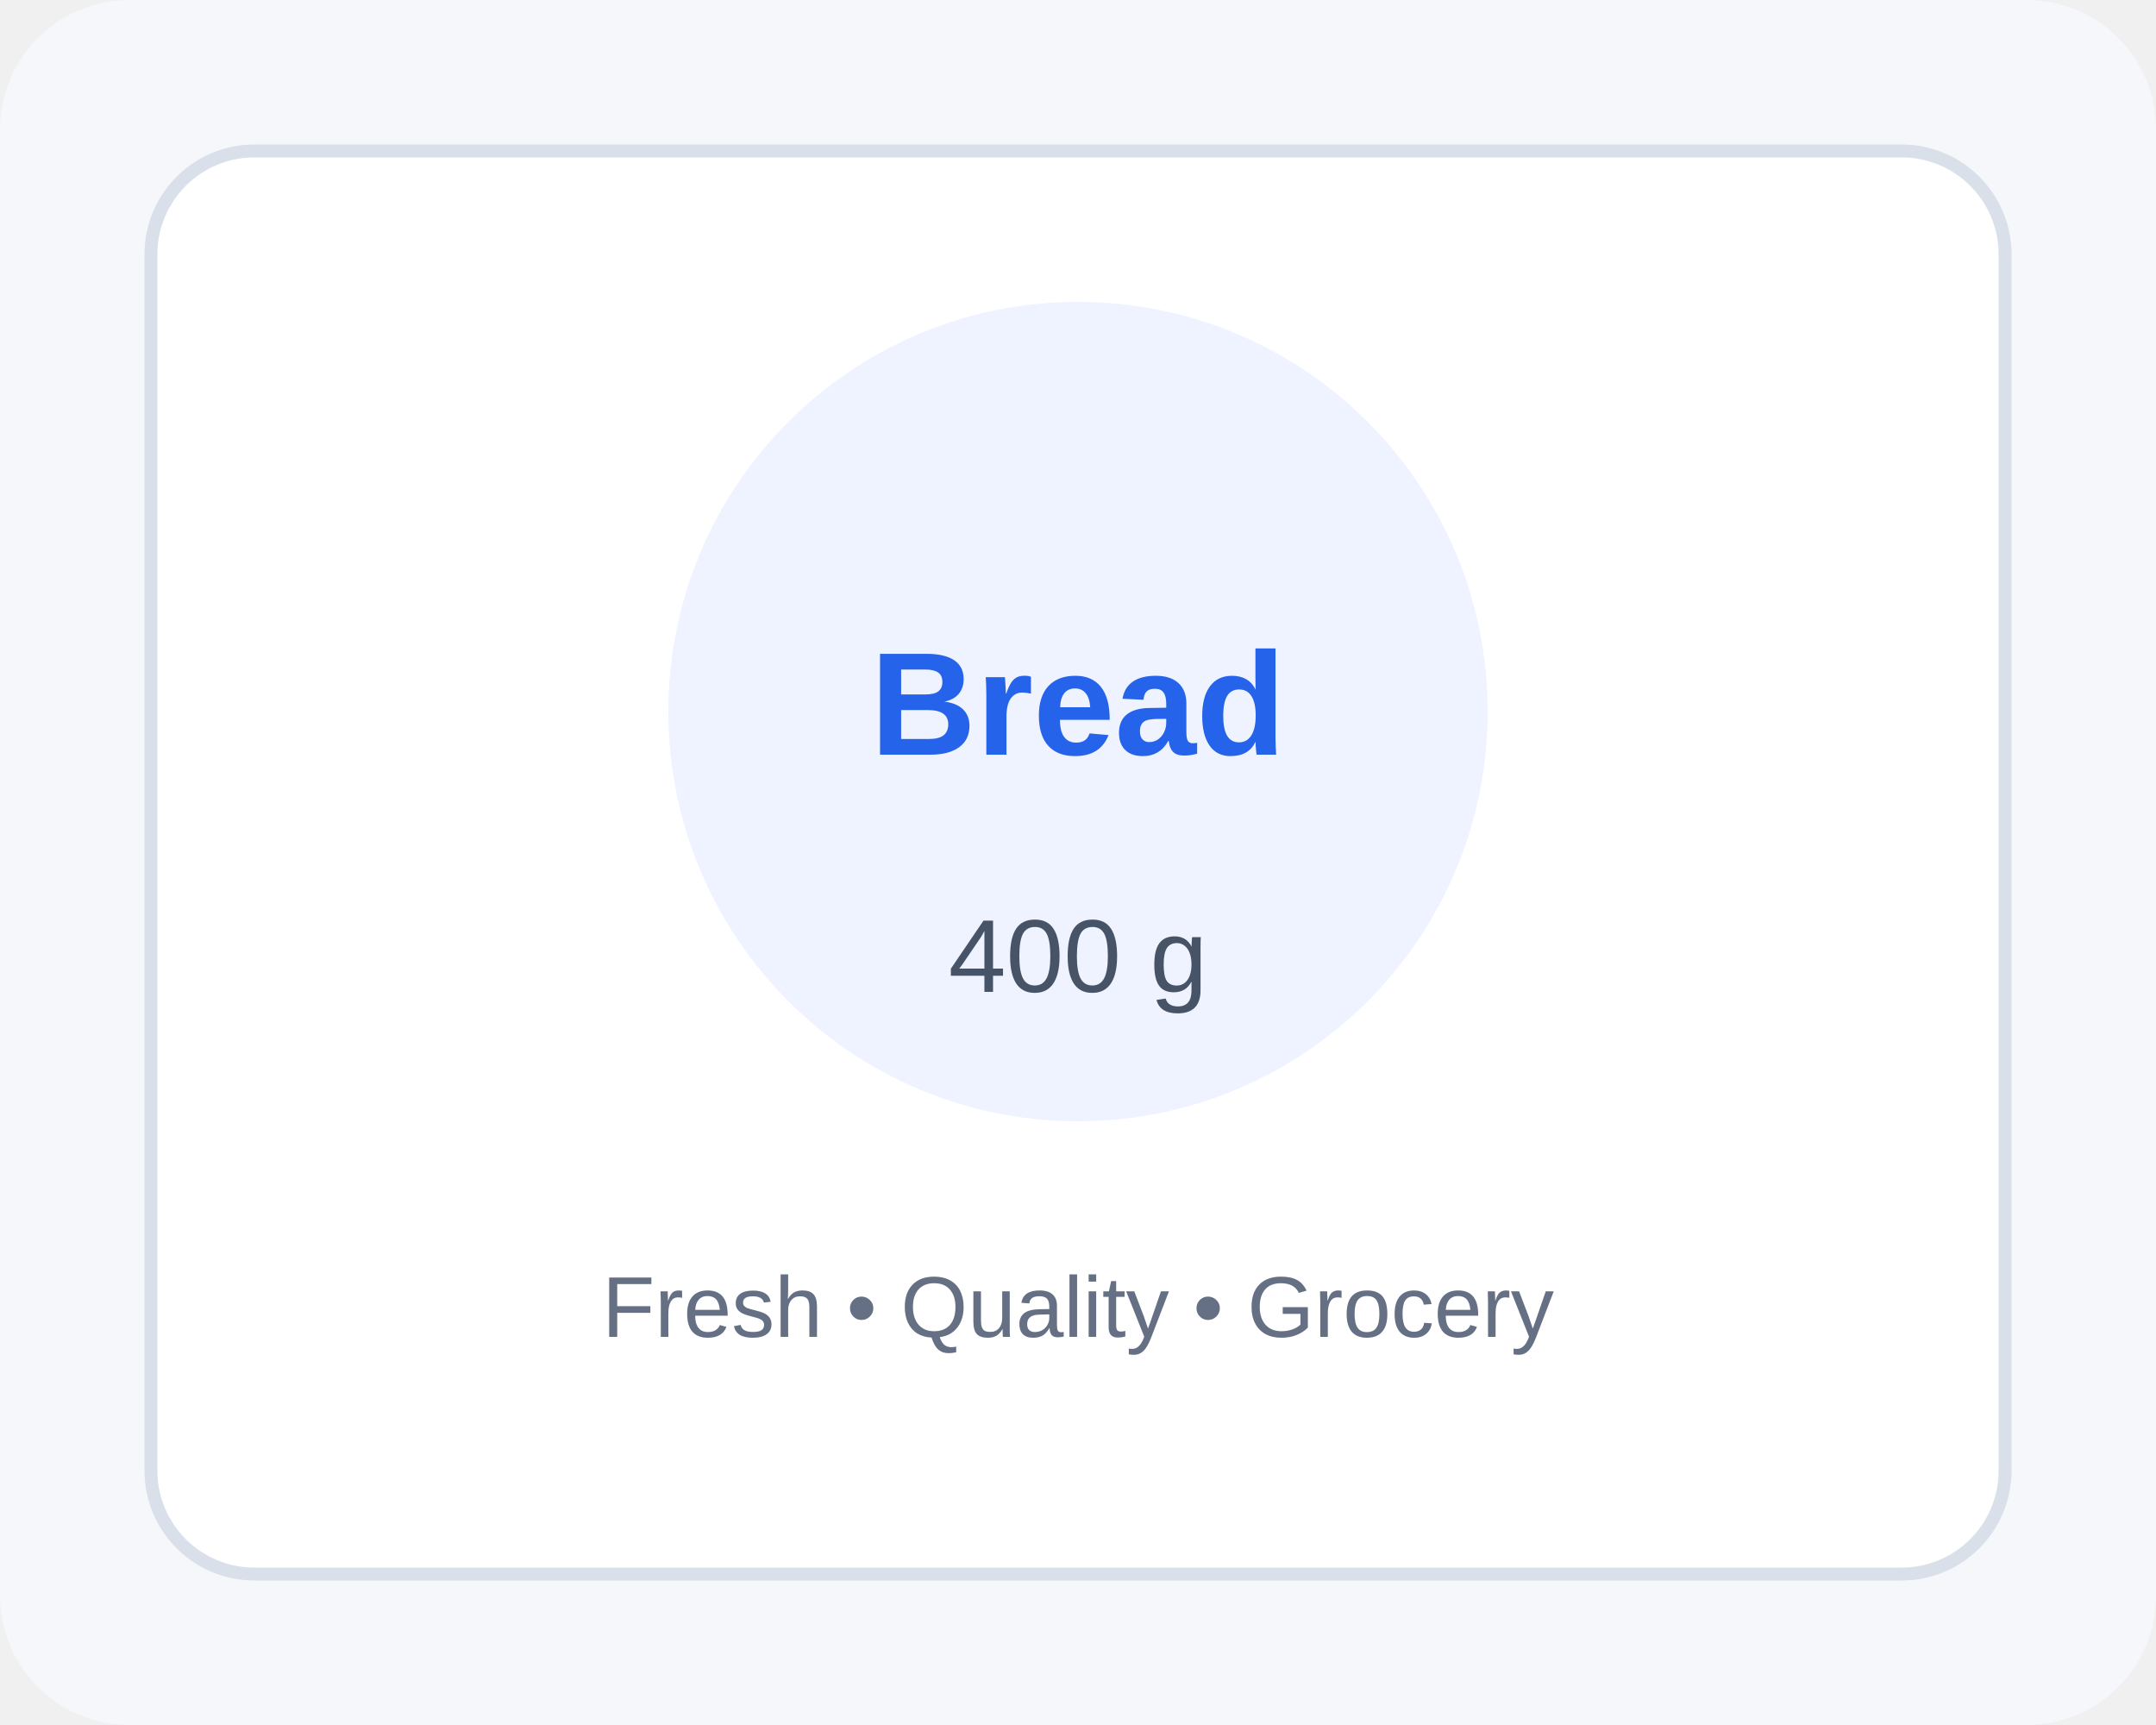
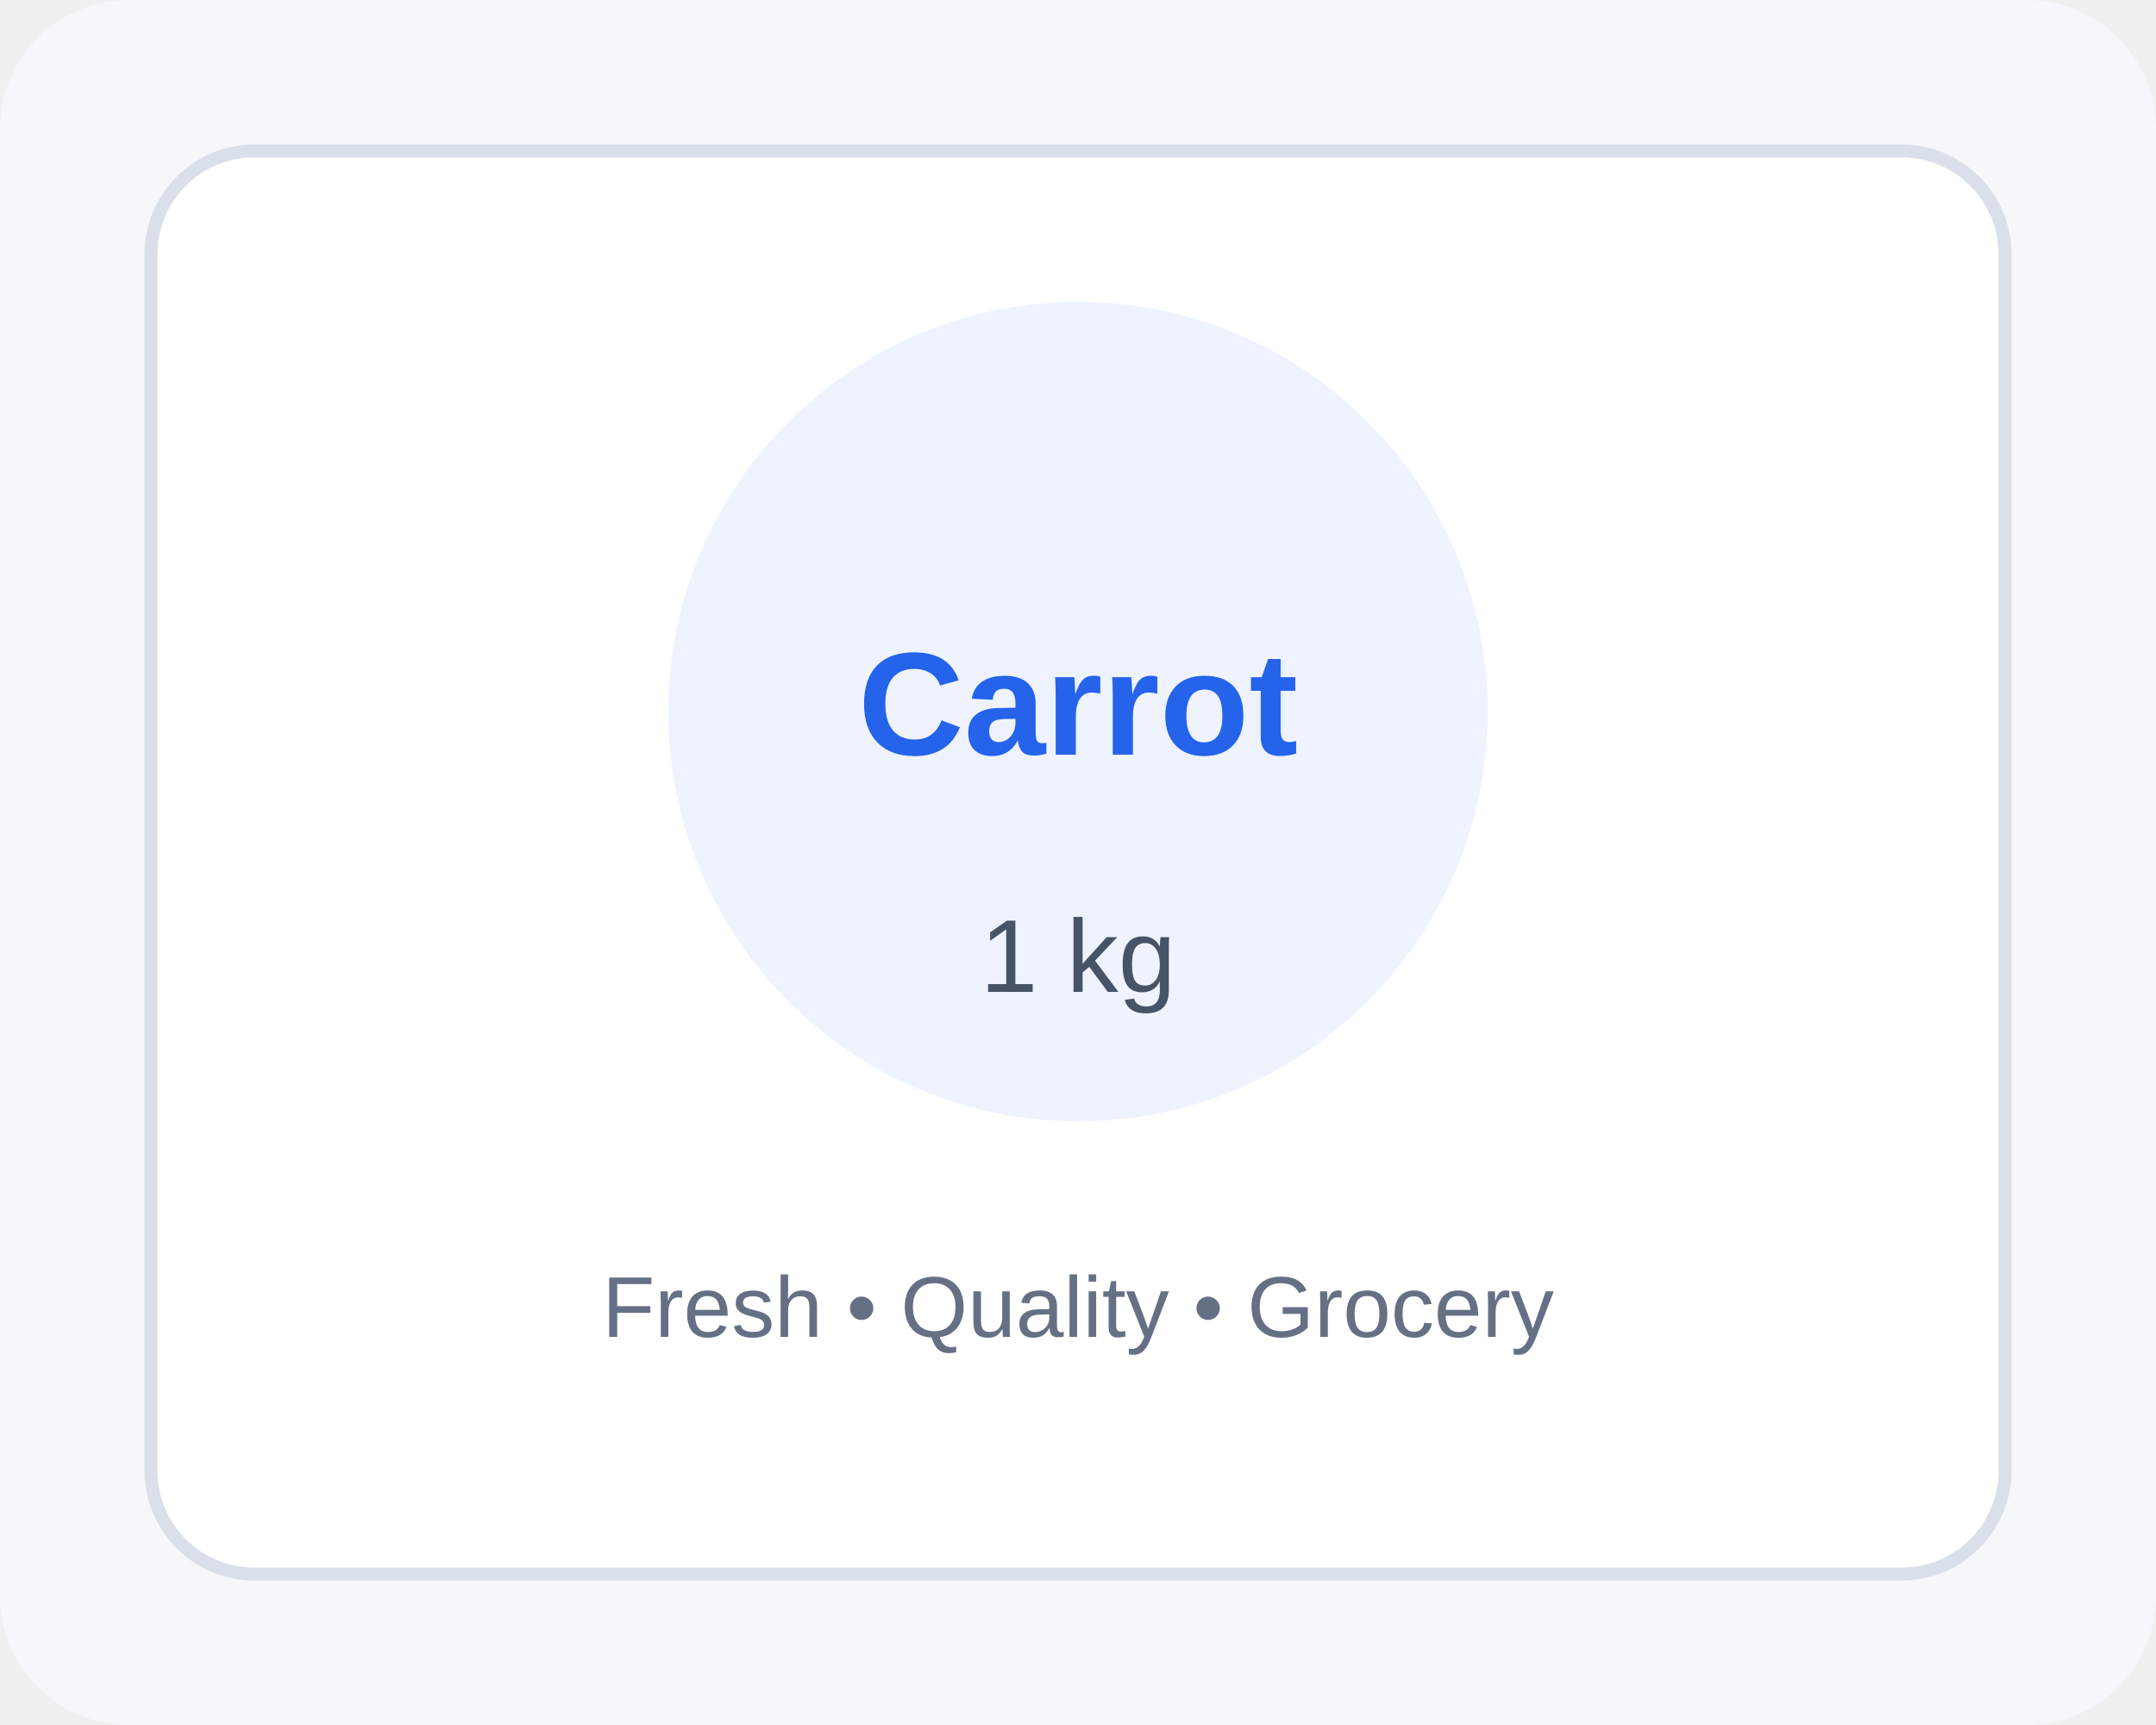
<svg xmlns="http://www.w3.org/2000/svg" width="500" height="400" viewBox="0 0 500 400">
  <rect width="500" height="400" rx="30" fill="#f5f7fb" />
  <rect x="35" y="35" width="430" height="330" rx="24" fill="white" stroke="#d9e0ea" stroke-width="3" />
  <circle cx="250" cy="165" r="95" fill="#eef3ff" />
-   <text x="250" y="175" text-anchor="middle" font-family="Arial" font-size="34" font-weight="bold" fill="#2563eb">Bread</text>
-   <text x="250" y="230" text-anchor="middle" font-family="Arial" font-size="24" fill="#475467">400 g</text>
+   <text x="250" y="175" text-anchor="middle" font-family="Arial" font-size="34" font-weight="bold" fill="#2563eb">Carrot</text>
+   <text x="250" y="230" text-anchor="middle" font-family="Arial" font-size="24" fill="#475467">1 kg</text>
  <text x="250" y="310" text-anchor="middle" font-family="Arial" font-size="20" fill="#667085">Fresh • Quality • Grocery</text>
</svg>
